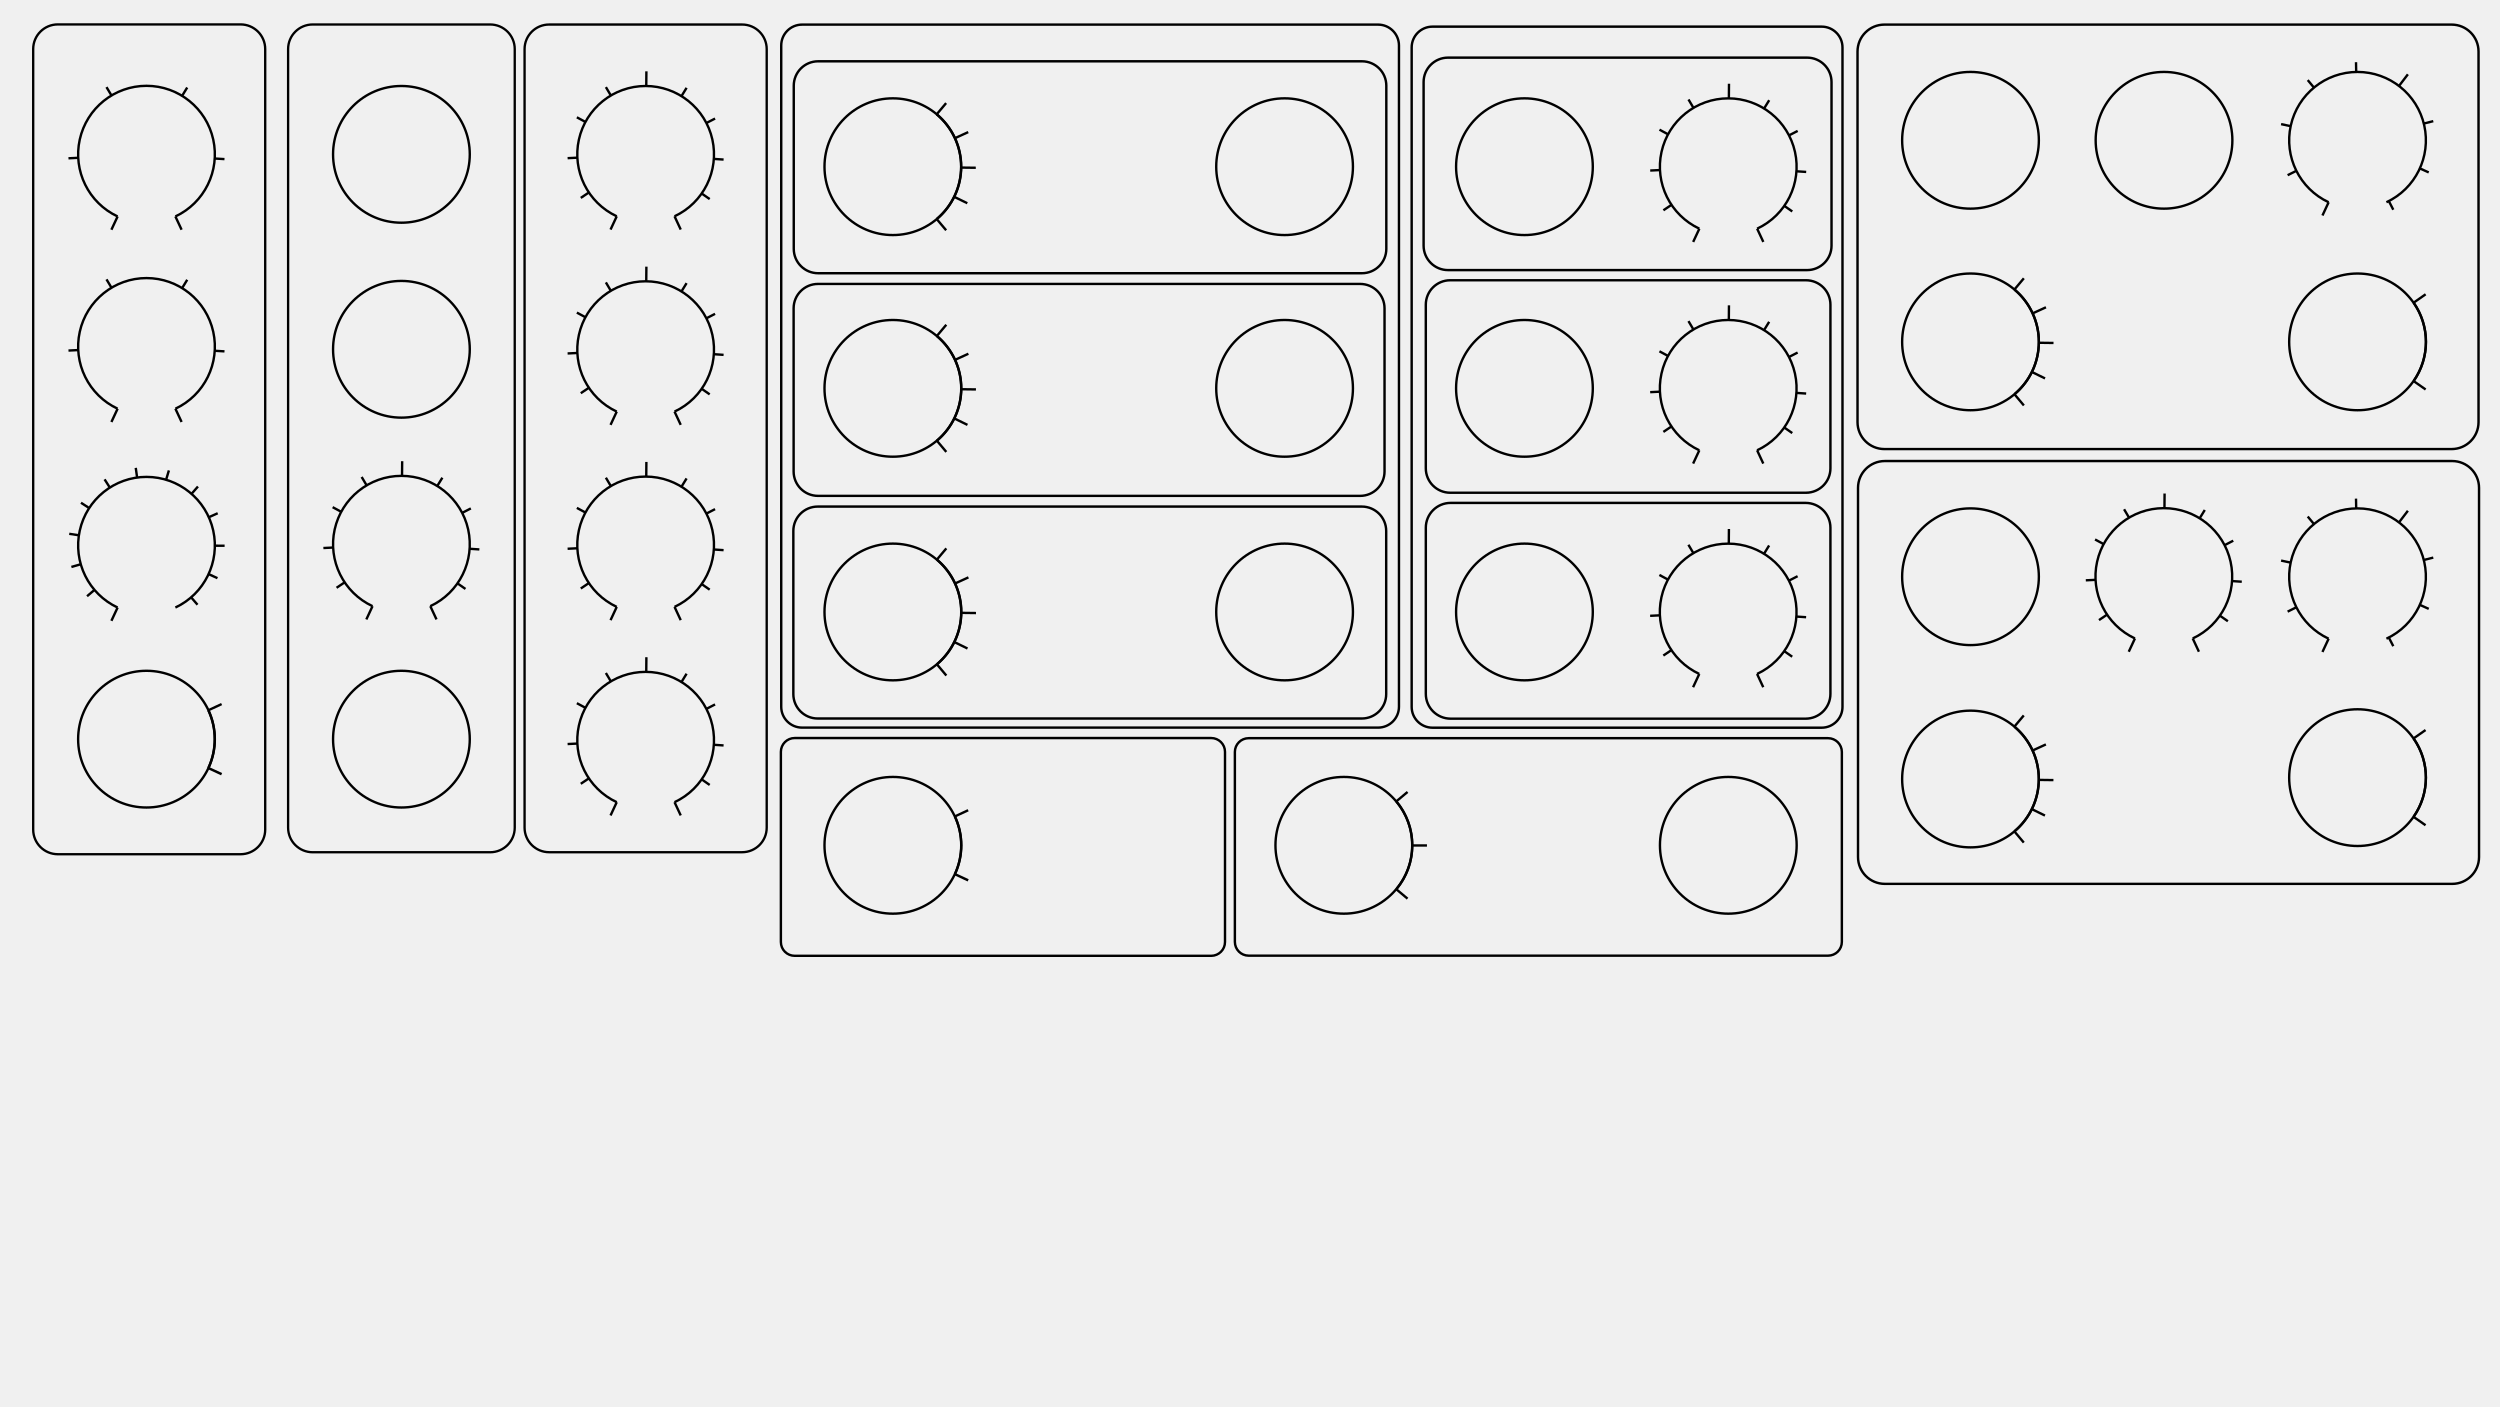
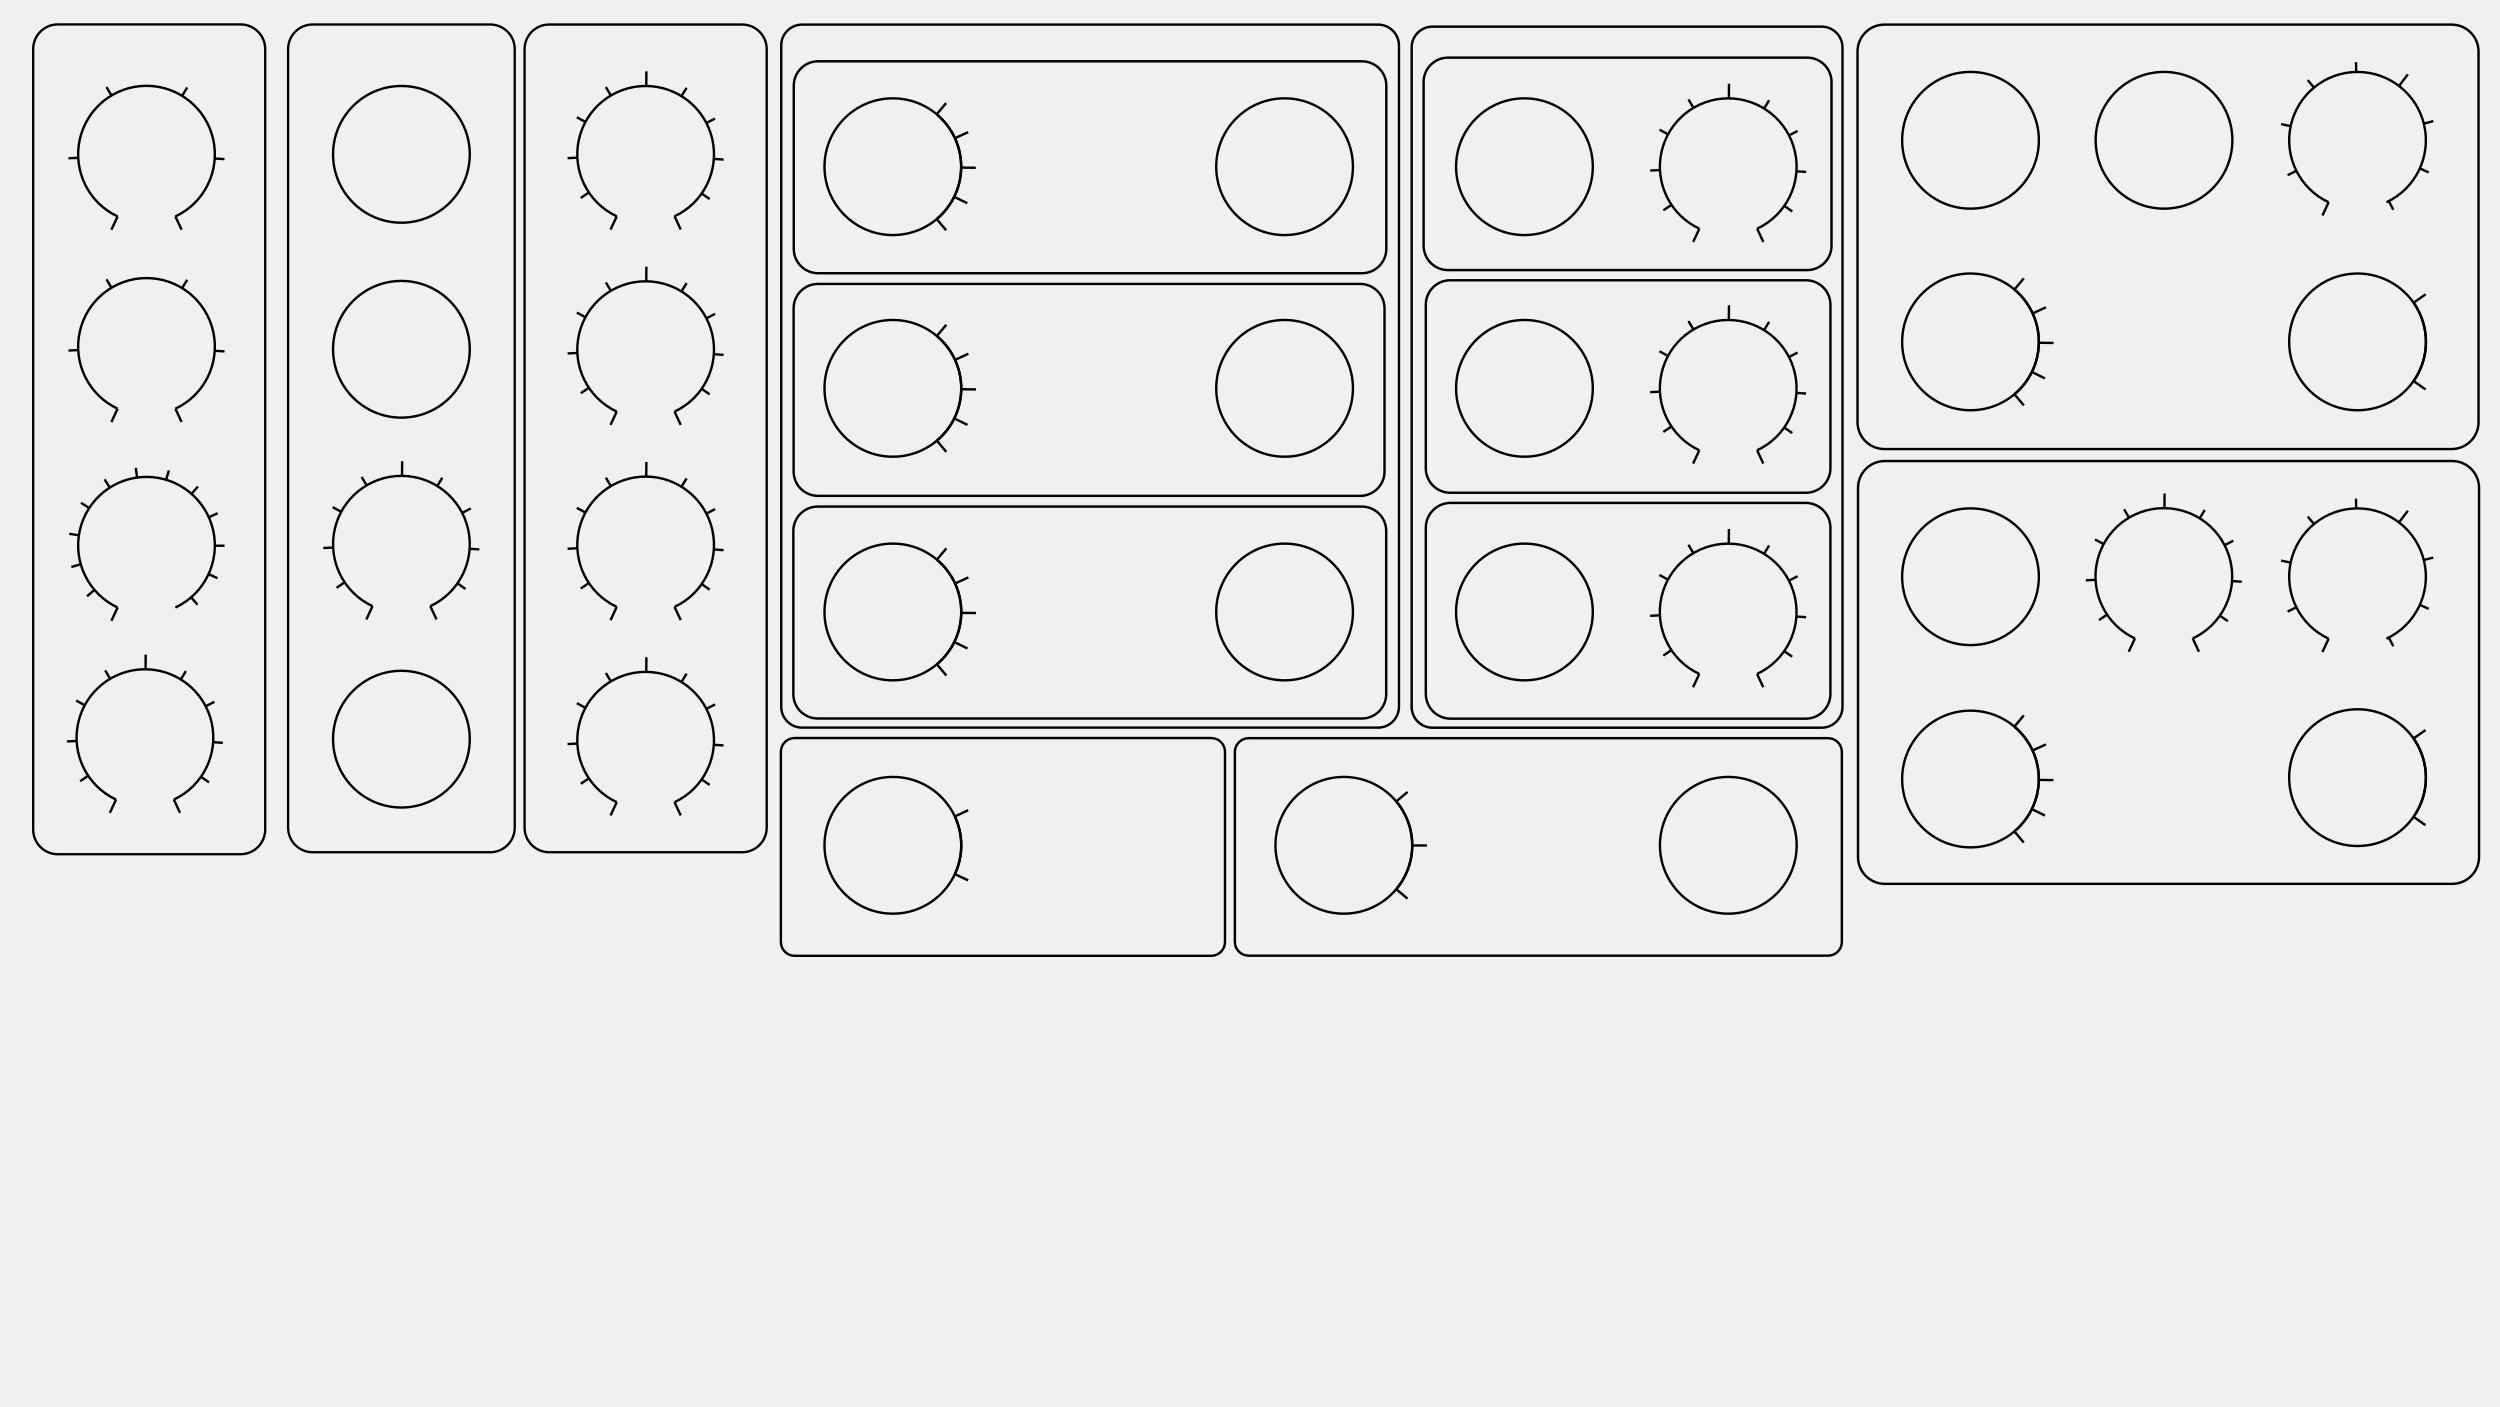
<svg xmlns="http://www.w3.org/2000/svg" width="1024" height="576" viewBox="0 0 256 144" version="1.1" id="svg5">
  <defs id="defs2">
    <rect x="99.577" y="3.351" width="41.171" height="15.319" id="rect1369" />
  </defs>
  <g id="layer1">
    <rect style="fill:#ffffff;fill-opacity:0;stroke:#000000;stroke-width:0.248;stroke-dasharray:none;image-rendering:auto" id="rect547-7-5-8-8-1-0-7-5" width="45.478" height="22.301" x="79.962" y="75.575" ry="1.414" />
    <rect style="fill:#ffffff;stroke:#000000;stroke-width:0.239;stroke-dasharray:none;image-rendering:auto;fill-opacity:0" id="rect547" width="23.207" height="84.764" x="29.502" y="2.507" ry="2.517" />
    <circle style="fill:#2b0000;fill-opacity:0;stroke:#000000;stroke-width:0.246;stroke-dasharray:none;stroke-opacity:1;paint-order:markers fill stroke" id="path113" cy="15.805" cx="41.105" r="7" />
    <circle style="fill:#2b0000;fill-opacity:0;stroke:#000000;stroke-width:0.246;stroke-dasharray:none;stroke-opacity:1;paint-order:markers fill stroke" id="path113-6" cy="35.767" cx="41.105" r="7" />
    <path style="fill:#2b0000;fill-opacity:0;stroke:#000000;stroke-width:0.246;stroke-dasharray:none;stroke-opacity:1;paint-order:markers fill stroke" id="path113-6-4" d="m 38.147,62.072 c -2.975,-1.387 -4.586,-4.655 -3.876,-7.859 0.71,-3.204 3.552,-5.485 6.834,-5.485 3.282,0 6.124,2.281 6.834,5.485 0.71,3.204 -0.901,6.472 -3.876,7.859 m -5.917,0 -0.634,1.359 m -2.218,-3.8 -0.83,0.558 m -0.351,-4.12 -0.999,0.049 m 1.828,-3.71 -0.88,-0.474 m 3.481,-2.232 -0.509,-0.861 m 4.134,-0.113 0.014,-1.5 m 3.593,2.539 0.524,-0.852 m 2.027,3.604 0.889,-0.458 m -0.126,4.133 0.998,0.067 m -2.243,3.474 0.82,0.573 m -3.6,1.763 0.634,1.359" />
    <circle style="fill:#2b0000;fill-opacity:0;stroke:#000000;stroke-width:0.246;stroke-dasharray:none;stroke-opacity:1;paint-order:markers fill stroke" id="path113-6-4-3" cy="75.689" cx="41.105" r="7" />
    <rect style="fill:#ffffff;fill-opacity:0;stroke:#000000;stroke-width:0.242;stroke-dasharray:none;image-rendering:auto" id="rect547-3" width="23.758" height="84.973" x="3.399" y="2.5" ry="2.523" />
    <path style="fill:#2b0000;fill-opacity:0;stroke:#000000;stroke-width:0.247;stroke-dasharray:none;stroke-opacity:1;paint-order:markers fill stroke" id="path113-8" d="M 12.043,22.165 C 9.068,20.775 7.457,17.499 8.167,14.287 8.878,11.074 11.719,8.788 15.001,8.788 c 3.282,0 6.124,2.286 6.834,5.499 0.71,3.212 -0.901,6.488 -3.876,7.879 m -5.917,1e-6 -0.635,1.359 M 8.01,16.16 7.011,16.21 M 11.417,9.778 10.904,8.919 m 7.744,0.896 0.522,-0.853 m 2.819,7.27 0.998,0.061 m -5.027,5.872 0.635,1.359" />
    <path style="fill:#2b0000;fill-opacity:0;stroke:#000000;stroke-width:0.247;stroke-dasharray:none;stroke-opacity:1;paint-order:markers fill stroke" id="path113-8-6" d="M 12.044,41.852 C 9.069,40.462 7.458,37.186 8.168,33.973 8.878,30.761 11.72,28.475 15.002,28.475 c 3.282,0 6.124,2.286 6.834,5.499 0.71,3.212 -0.901,6.488 -3.876,7.879 m -5.917,0 -0.635,1.359 M 8.011,35.847 7.012,35.897 M 11.418,29.465 10.905,28.606 m 7.744,0.896 0.522,-0.853 m 2.819,7.27 0.998,0.061 m -5.027,5.872 0.635,1.359" />
    <g aria-label="Decay half-life time" transform="matrix(1.024544,0,0,0.9784639,-26.10327,-0.01514218)" id="text335-5-3-7" style="font-size:2px;line-height:1.25;stroke-width:0.256" />
    <path style="fill:#2b0000;fill-opacity:0;stroke:#000000;stroke-width:0.247;stroke-dasharray:none;stroke-opacity:1;paint-order:markers fill stroke" id="path113-6-4-4" d="M 12.043,62.211 C 9.068,60.821 7.457,57.545 8.167,54.333 c 0.71,-3.212 3.552,-5.499 6.834,-5.499 3.282,0 6.124,2.286 6.834,5.499 0.71,3.212 -0.901,6.488 -3.876,7.879 m -5.917,0 -0.635,1.359 M 9.676,60.406 8.914,61.054 M 8.271,57.781 7.309,58.055 M 8.079,54.81 7.09,54.662 M 9.133,52.025 8.294,51.481 M 11.247,49.929 10.709,49.085 m 3.331,-0.185 -0.138,-0.99 m 3.106,1.219 0.287,-0.958 m 2.316,2.401 0.66,-0.752 m 1.11,3.146 0.912,-0.41 m -0.293,3.323 1,0.004 m -1.641,2.904 0.909,0.417 m -2.697,1.963 0.654,0.757" />
    <g aria-label="Release-Slope time" transform="matrix(1.024544,0,0,0.9784639,-26.10327,-0.01514218)" id="text335-5-3-0-2-9" style="font-size:2px;line-height:1.25;stroke-width:0.256" />
    <rect style="fill:#ffffff;stroke:#000000;stroke-width:0.241;stroke-dasharray:none;image-rendering:auto;fill-opacity:0" id="rect547-7" width="24.795" height="84.755" x="53.716" y="2.512" ry="2.517" />
    <rect style="fill:#ffffff;stroke:#000000;stroke-width:0.249;stroke-dasharray:none;image-rendering:auto;fill-opacity:0" id="rect547-7-5" width="63.257" height="71.988" x="79.997" y="2.52" ry="2.138" />
    <rect style="fill:#ffffff;stroke:#000000;stroke-width:0.249;stroke-dasharray:none;image-rendering:auto;fill-opacity:0" id="rect547-7-5-8" width="60.678" height="21.702" x="81.281" y="6.277" ry="2.496" />
    <path style="fill:#2b0000;fill-opacity:0;stroke:#000000;stroke-width:0.246;stroke-dasharray:none;stroke-opacity:1;paint-order:markers fill stroke" id="path113-64" d="m 63.155,22.15 c -2.975,-1.387 -4.586,-4.655 -3.876,-7.859 0.71,-3.204 3.552,-5.485 6.834,-5.485 3.282,0 6.124,2.281 6.834,5.485 0.71,3.204 -0.901,6.472 -3.876,7.859 m -5.917,0 -0.634,1.359 m -2.218,-3.8 -0.83,0.558 m -0.351,-4.12 -0.999,0.049 m 1.828,-3.71 -0.88,-0.474 M 62.552,9.779 62.043,8.919 m 4.134,-0.113 0.014,-1.5 m 3.593,2.539 0.524,-0.852 m 2.027,3.604 0.889,-0.458 m -0.126,4.133 0.998,0.067 m -2.243,3.474 0.82,0.573 m -3.6,1.763 0.634,1.359" />
+     <path style="fill:#2b0000;fill-opacity:0;stroke:#000000;stroke-width:0.246;stroke-dasharray:none;stroke-opacity:1;paint-order:markers fill stroke" id="path113-64-4" d="M 11.884,81.878 C 8.909,80.491 7.297,77.223 8.008,74.019 8.718,70.814 11.56,68.534 14.842,68.534 c 3.282,0 6.124,2.281 6.834,5.485 0.71,3.204 -0.901,6.472 -3.876,7.859 m -5.917,0 -0.634,1.359 M 9.032,79.438 8.202,79.995 m -0.351,-4.12 -0.999,0.049 M 8.679,72.214 7.799,71.74 M 11.28,69.508 10.771,68.647 m 4.134,-0.113 0.014,-1.5 m 3.593,2.539 0.524,-0.852 m 2.027,3.604 0.889,-0.458 m -0.126,4.133 0.998,0.067 m -2.243,3.474 0.82,0.573 m -3.6,1.763 0.634,1.359" />
    <path style="fill:#2b0000;fill-opacity:0;stroke:#000000;stroke-width:0.246;stroke-dasharray:none;stroke-opacity:1;paint-order:markers fill stroke" id="path113-64-5" d="m 218.619,65.379 c -2.975,-1.387 -4.586,-4.655 -3.876,-7.859 0.71,-3.204 3.552,-5.485 6.834,-5.485 3.282,0 6.124,2.281 6.834,5.485 0.71,3.204 -0.901,6.472 -3.876,7.859 m -5.917,0 -0.634,1.359 m -2.218,-3.8 -0.83,0.558 m -0.351,-4.12 -0.999,0.049 m 1.828,-3.71 -0.88,-0.474 m 3.481,-2.232 -0.509,-0.861 m 4.134,-0.113 0.013,-1.5 m 3.593,2.539 0.524,-0.852 m 2.027,3.604 0.889,-0.458 m -0.126,4.133 0.998,0.067 m -2.243,3.474 0.82,0.573 m -3.6,1.763 0.634,1.359" />
    <path style="fill:#2b0000;fill-opacity:0;stroke:#000000;stroke-width:0.246;stroke-dasharray:none;stroke-opacity:1;paint-order:markers fill stroke" id="path113-6-5" d="m 63.155,42.148 c -2.975,-1.387 -4.586,-4.655 -3.876,-7.859 0.71,-3.204 3.552,-5.485 6.834,-5.485 3.282,0 6.124,2.281 6.834,5.485 0.71,3.204 -0.901,6.472 -3.876,7.859 m -5.917,0 -0.634,1.359 m -2.218,-3.8 -0.83,0.558 m -0.351,-4.12 -0.999,0.049 m 1.828,-3.71 -0.88,-0.474 m 3.481,-2.232 -0.509,-0.861 m 4.134,-0.113 0.014,-1.5 m 3.593,2.539 0.524,-0.852 m 2.027,3.604 0.889,-0.458 m -0.126,4.133 0.998,0.067 m -2.243,3.474 0.82,0.573 m -3.6,1.763 0.634,1.359" />
    <circle style="fill:#2b0000;stroke-width:0.246;stroke-dasharray:none;paint-order:markers fill stroke;fill-opacity:0;stroke:#000000;stroke-opacity:1" id="path113-64-6" r="7" cy="17.07" cx="91.428" />
    <path style="fill:#2b0000;fill-opacity:0;stroke:#000000;stroke-width:0.246;stroke-dasharray:none;stroke-opacity:1;paint-order:markers fill stroke" id="path113-64-6-73" d="m 95.918,11.707 c 1.585,1.33 2.5,3.293 2.5,5.362 0,2.069 -0.915,4.032 -2.5,5.362 m 0,-10.725 0.964,-1.149 m 0.9,3.595 1.364,-0.625 m -0.727,3.633 1.5,0.02 m -2.214,2.971 1.347,0.66 m -3.132,1.62 0.964,1.149" />
    <path style="fill:#2b0000;fill-opacity:0;stroke:#000000;stroke-width:0.246;stroke-dasharray:none;stroke-opacity:1;paint-order:markers fill stroke" id="path113-64-6-73-6" d="m 206.278,29.646 c 1.585,1.33 2.5,3.293 2.5,5.362 0,2.069 -0.915,4.032 -2.5,5.362 m 0,-10.725 0.964,-1.149 m 0.9,3.595 1.364,-0.625 m -0.727,3.633 1.5,0.02 m -2.214,2.971 1.347,0.66 m -3.132,1.62 0.964,1.149" />
    <path style="fill:#2b0000;fill-opacity:0;stroke:#000000;stroke-width:0.246;stroke-dasharray:none;stroke-opacity:1;paint-order:markers fill stroke" id="path113-64-6-73-6-8" d="m 206.27,74.409 c 1.585,1.33 2.5,3.293 2.5,5.362 0,2.069 -0.915,4.032 -2.5,5.362 m 0,-10.725 0.964,-1.149 m 0.9,3.595 1.364,-0.625 m -0.727,3.633 1.5,0.02 m -2.214,2.971 1.347,0.66 m -3.132,1.62 0.964,1.149" />
    <path style="fill:#2b0000;fill-opacity:0;stroke:#000000;stroke-width:0.246;stroke-dasharray:none;stroke-opacity:1;paint-order:markers fill stroke" id="path113-64-6-73-6-8-5" d="m 142.983,82.06 c 2.184,2.602 2.184,6.397 0,8.999 m 0,-8.999 1.149,-0.964 m 0.489,5.477 1.5,0.003 m -3.138,4.484 1.149,0.964" />
    <path style="fill:#2b0000;fill-opacity:0;stroke:#000000;stroke-width:0.246;stroke-dasharray:none;stroke-opacity:1;paint-order:markers fill stroke" id="path113-64-6-73-6-8-5-3" d="m 97.781,83.601 c 0.874,1.875 0.874,4.041 0,5.917 m 0,-5.917 1.359,-0.634 m -1.356,6.543 1.36,0.632 m -1.364,-0.624 1.359,0.634" />
    <path style="fill:#2b0000;fill-opacity:0;stroke:#000000;stroke-width:0.246;stroke-dasharray:none;stroke-opacity:1;paint-order:markers fill stroke" id="path113-64-6-73-6-8-5-3-9" d="m 247.156,30.994 c 1.688,2.411 1.688,5.619 0,8.03 m 0,-8.03 1.229,-0.86 m -1.229,8.89 1.229,0.86" />
    <path style="fill:#2b0000;fill-opacity:0;stroke:#000000;stroke-width:0.246;stroke-dasharray:none;stroke-opacity:1;paint-order:markers fill stroke" id="path113-64-6-73-6-8-5-3-9-8" d="m 247.147,75.615 c 1.688,2.411 1.688,5.619 0,8.03 m 0,-8.03 1.229,-0.86 m -1.229,8.89 1.229,0.86" />
    <path style="fill:#2b0000;fill-opacity:0;stroke:#000000;stroke-width:0.246;stroke-dasharray:none;stroke-opacity:1;paint-order:markers fill stroke" id="path113-64-6-73-4" d="m 95.935,34.404 c 1.585,1.33 2.5,3.293 2.5,5.362 0,2.069 -0.915,4.032 -2.5,5.362 m 0,-10.725 0.964,-1.149 m 0.9,3.595 1.364,-0.625 m -0.727,3.633 1.5,0.02 m -2.214,2.971 1.347,0.66 m -3.132,1.62 0.964,1.149" />
    <path style="fill:#2b0000;fill-opacity:0;stroke:#000000;stroke-width:0.246;stroke-dasharray:none;stroke-opacity:1;paint-order:markers fill stroke" id="path113-64-6-73-4-1" d="m 95.939,57.303 c 1.585,1.33 2.5,3.293 2.5,5.362 0,2.069 -0.915,4.032 -2.5,5.362 m 10e-7,-10.725 0.964,-1.149 m 0.9,3.595 1.364,-0.625 m -0.727,3.633 1.5,0.02 m -2.214,2.971 1.347,0.66 m -3.132,1.62 0.964,1.149" />
    <circle style="fill:#2b0000;stroke-width:0.246;stroke-dasharray:none;paint-order:markers fill stroke;fill-opacity:0;stroke:#000000;stroke-opacity:1" id="path113-64-6-3" cy="17.07" cx="131.541" r="7" />
    <rect style="fill:#ffffff;stroke:#000000;stroke-width:0.249;stroke-dasharray:none;image-rendering:auto;fill-opacity:0" id="rect547-7-5-8-2" width="60.509" height="21.702" x="81.267" y="29.075" ry="2.496" />
    <circle style="fill:#2b0000;stroke-width:0.246;stroke-dasharray:none;paint-order:markers fill stroke;fill-opacity:0;stroke:#000000;stroke-opacity:1" id="path113-64-6-8" cy="39.767" cx="91.428" r="7" />
    <circle style="fill:#2b0000;stroke-width:0.246;stroke-dasharray:none;paint-order:markers fill stroke;fill-opacity:0;stroke:#000000;stroke-opacity:1" id="path113-64-6-3-0" cy="39.767" cx="131.541" r="7" />
    <rect style="fill:#ffffff;stroke:#000000;stroke-width:0.249;stroke-dasharray:none;image-rendering:auto;fill-opacity:0" id="rect547-7-5-8-2-4" width="60.708" height="21.702" x="81.238" y="51.873" ry="2.496" />
    <circle style="fill:#2b0000;stroke-width:0.246;stroke-dasharray:none;paint-order:markers fill stroke;fill-opacity:0;stroke:#000000;stroke-opacity:1" id="path113-64-6-8-8" cy="62.666" cx="91.428" r="7" />
    <circle style="fill:#2b0000;stroke-width:0.246;stroke-dasharray:none;paint-order:markers fill stroke;fill-opacity:0;stroke:#000000;stroke-opacity:1" id="path113-64-6-3-0-8" cy="62.666" cx="131.541" r="7" />
    <circle style="fill:#2b0000;fill-opacity:0;stroke:#000000;stroke-width:0.246;stroke-dasharray:none;stroke-opacity:1;paint-order:markers fill stroke" id="path113-64-6-8-4" cy="86.559" cx="91.428" r="7" />
-     <circle style="fill:#2b0000;fill-opacity:0;stroke:#000000;stroke-width:0.246;stroke-dasharray:none;stroke-opacity:1;paint-order:markers fill stroke" id="path113-64-6-8-4-5" cy="75.689" cx="15" r="7" />
    <rect style="fill:#ffffff;stroke:#000000;stroke-width:0.25;stroke-dasharray:none;image-rendering:auto;fill-opacity:0" id="rect547-7-5-1" width="44.116" height="71.788" x="144.555" y="2.728" ry="2.132" />
    <rect style="fill:#ffffff;stroke:#000000;stroke-width:0.25;stroke-dasharray:none;image-rendering:auto;fill-opacity:0" id="rect547-7-5-8-8" width="41.771" height="21.757" x="145.777" y="5.901" ry="2.502" />
    <circle style="fill:#2b0000;fill-opacity:0;stroke:#000000;stroke-width:0.246;stroke-dasharray:none;stroke-opacity:1;paint-order:markers fill stroke" id="path113-64-6-7" cy="17.07" cx="156.103" r="7" />
    <rect style="fill:#ffffff;stroke:#000000;stroke-width:0.25;stroke-dasharray:none;image-rendering:auto;fill-opacity:0" id="rect547-7-5-8-2-46" width="41.434" height="21.758" x="146.002" y="28.698" ry="2.502" />
    <circle style="fill:#2b0000;fill-opacity:0;stroke:#000000;stroke-width:0.246;stroke-dasharray:none;stroke-opacity:1;paint-order:markers fill stroke" id="path113-64-6-8-2" cy="39.767" cx="156.103" r="7" />
    <rect style="fill:#ffffff;stroke:#000000;stroke-width:0.25;stroke-dasharray:none;image-rendering:auto;fill-opacity:0" id="rect547-7-5-8-2-4-4" width="41.432" height="22.095" x="146.003" y="51.497" ry="2.541" />
    <circle style="fill:#2b0000;fill-opacity:0;stroke:#000000;stroke-width:0.246;stroke-dasharray:none;stroke-opacity:1;paint-order:markers fill stroke" id="path113-64-6-8-8-0" cy="62.666" cx="156.103" r="7" />
    <rect style="fill:#ffffff;stroke:#000000;stroke-width:0.25;stroke-dasharray:none;image-rendering:auto;fill-opacity:0" id="rect547-7-5-8-8-1" width="63.591" height="43.466" x="190.21" y="2.519" ry="2.756" />
    <circle style="fill:#2b0000;stroke-width:0.246;stroke-dasharray:none;paint-order:markers fill stroke;fill-opacity:0;stroke:#000000;stroke-opacity:1" id="path113-64-6-7-5" cy="14.366" cx="201.779" r="7" />
    <circle style="fill:#2b0000;stroke-width:0.246;stroke-dasharray:none;paint-order:markers fill stroke;fill-opacity:0;stroke:#000000;stroke-opacity:1" id="path113-64-6-3-9-1" cy="14.366" cx="221.595" r="7" />
    <path style="fill:#2b0000;fill-opacity:0;stroke:#000000;stroke-width:0.246;stroke-dasharray:none;stroke-opacity:1;paint-order:markers fill stroke" id="path113-64-6-3-9-1-0" d="m 238.453,20.711 c -2.975,-1.387 -4.586,-4.655 -3.876,-7.859 0.71,-3.204 3.552,-5.485 6.834,-5.485 3.282,0 6.124,2.281 6.834,5.485 0.71,3.204 -0.901,6.472 -3.876,7.859 m -5.917,0 -0.634,1.359 m -2.671,-4.577 -0.895,0.447 m 0.309,-5.022 -0.978,-0.207 m 3.366,-3.739 -0.637,-0.771 m 4.962,-0.834 -0.019,-1 m 4.403,2.434 0.91,-1.192 m 1.63,5.042 0.97,-0.245 m -1.376,4.839 0.911,0.411 m -4.088,2.933 0.458,0.889" />
    <circle style="fill:#2b0000;stroke-width:0.246;stroke-dasharray:none;paint-order:markers fill stroke;fill-opacity:0;stroke:#000000;stroke-opacity:1" id="path113-64-6-8-2-8" cy="35.009" cx="201.779" r="7" />
    <circle style="fill:#2b0000;stroke-width:0.246;stroke-dasharray:none;paint-order:markers fill stroke;fill-opacity:0;stroke:#000000;stroke-opacity:1" id="path113-64-6-3-0-1-0" cy="35.009" cx="241.411" r="7" />
    <rect style="fill:#ffffff;stroke:#000000;stroke-width:0.25;stroke-dasharray:none;image-rendering:auto;fill-opacity:0" id="rect547-7-5-8-8-1-0" width="63.592" height="43.297" x="190.261" y="47.211" ry="2.745" />
    <circle style="fill:#2b0000;stroke-width:0.246;stroke-dasharray:none;paint-order:markers fill stroke;fill-opacity:0;stroke:#000000;stroke-opacity:1" id="path113-64-6-7-5-5" cy="59.059" cx="201.779" r="7" />
    <path style="fill:#2b0000;fill-opacity:0;stroke:#000000;stroke-width:0.246;stroke-dasharray:none;stroke-opacity:1;paint-order:markers fill stroke" id="path113-64-6-3-9-1-0-4" d="m 238.453,65.403 c -2.975,-1.387 -4.586,-4.655 -3.876,-7.859 0.71,-3.204 3.552,-5.485 6.834,-5.485 3.282,0 6.124,2.281 6.834,5.485 0.71,3.204 -0.901,6.472 -3.876,7.859 m -5.917,0 -0.634,1.359 m -2.671,-4.577 -0.895,0.447 m 0.309,-5.022 -0.978,-0.207 m 3.366,-3.739 -0.637,-0.771 m 4.962,-0.834 -0.019,-1 m 4.403,2.434 0.91,-1.192 m 1.63,5.042 0.97,-0.245 m -1.376,4.839 0.911,0.411 m -4.088,2.933 0.458,0.889" />
    <circle style="fill:#2b0000;stroke-width:0.246;stroke-dasharray:none;paint-order:markers fill stroke;fill-opacity:0;stroke:#000000;stroke-opacity:1" id="path113-64-6-8-2-8-4" cy="79.771" cx="201.779" r="7" />
    <circle style="fill:#2b0000;stroke-width:0.246;stroke-dasharray:none;paint-order:markers fill stroke;fill-opacity:0;stroke:#000000;stroke-opacity:1" id="path113-64-6-3-0-1-0-7" cy="79.63" cx="241.411" r="7" />
    <rect style="fill:#ffffff;fill-opacity:0;stroke:#000000;stroke-width:0.25;stroke-dasharray:none;image-rendering:auto" id="rect547-7-5-8-8-1-0-7" width="62.155" height="22.27" x="126.451" y="75.59" ry="1.412" />
    <circle style="fill:#2b0000;fill-opacity:0;stroke:#000000;stroke-width:0.246;stroke-dasharray:none;stroke-opacity:1;paint-order:markers fill stroke" id="path113-64-6-7-5-5-4" cy="86.559" cx="137.607" r="7" />
    <circle style="fill:#2b0000;fill-opacity:0;stroke:#000000;stroke-width:0.246;stroke-dasharray:none;stroke-opacity:1;paint-order:markers fill stroke" id="path113-64-6-3-9-1-0-4-2" cy="86.559" cx="176.978" r="7" />
    <path style="fill:#2b0000;fill-opacity:0;stroke:#000000;stroke-width:0.246;stroke-dasharray:none;stroke-opacity:1;paint-order:markers fill stroke" id="path113-6-4-6" d="m 63.155,62.146 c -2.975,-1.387 -4.586,-4.655 -3.876,-7.859 0.71,-3.204 3.552,-5.485 6.834,-5.485 3.282,0 6.124,2.281 6.834,5.485 0.71,3.204 -0.901,6.472 -3.876,7.859 m -5.917,0 -0.634,1.359 m -2.218,-3.8 -0.83,0.558 m -0.351,-4.12 -0.999,0.049 m 1.828,-3.71 -0.88,-0.474 m 3.481,-2.232 -0.509,-0.861 m 4.134,-0.113 0.014,-1.5 m 3.593,2.539 0.524,-0.852 m 2.027,3.604 0.889,-0.458 m -0.126,4.133 0.998,0.067 m -2.243,3.474 0.82,0.573 m -3.6,1.763 0.634,1.359" />
    <path style="fill:#2b0000;fill-opacity:0;stroke:#000000;stroke-width:0.246;stroke-dasharray:none;stroke-opacity:1;paint-order:markers fill stroke" id="path113-6-4-3-7" d="m 63.155,82.144 c -2.975,-1.387 -4.586,-4.655 -3.876,-7.859 0.71,-3.204 3.552,-5.485 6.834,-5.485 3.282,0 6.124,2.281 6.834,5.485 0.71,3.204 -0.901,6.472 -3.876,7.859 m -5.917,0 -0.634,1.359 m -2.218,-3.8 -0.83,0.558 m -0.351,-4.12 -0.999,0.049 m 1.828,-3.71 -0.88,-0.474 m 3.481,-2.232 -0.509,-0.861 m 4.134,-0.113 0.014,-1.5 m 3.593,2.539 0.524,-0.852 m 2.027,3.604 0.889,-0.458 m -0.126,4.133 0.998,0.067 m -2.243,3.474 0.82,0.573 m -3.6,1.763 0.634,1.359" />
    <path style="fill:#2b0000;fill-opacity:0;stroke:#000000;stroke-width:0.246;stroke-dasharray:none;stroke-opacity:1;paint-order:markers fill stroke" id="path113-64-69" d="m 174.015,23.417 c -2.975,-1.387 -4.586,-4.655 -3.876,-7.859 0.71,-3.204 3.552,-5.485 6.834,-5.485 3.282,0 6.124,2.281 6.834,5.485 0.71,3.204 -0.901,6.472 -3.876,7.859 m -5.917,0 -0.634,1.359 m -2.218,-3.8 -0.83,0.558 m -0.351,-4.12 -0.999,0.049 m 1.828,-3.71 -0.88,-0.474 m 3.481,-2.232 -0.509,-0.861 m 4.134,-0.113 0.013,-1.5 m 3.593,2.539 0.524,-0.852 m 2.027,3.604 0.889,-0.458 m -0.126,4.133 0.998,0.067 m -2.243,3.474 0.82,0.573 m -3.6,1.763 0.634,1.359" />
-     <path style="fill:#2b0000;fill-opacity:0;stroke:#000000;stroke-width:0.246;stroke-dasharray:none;stroke-opacity:1;paint-order:markers fill stroke" id="path113-64-6-73-6-8-5-3-2" d="m 21.333,72.731 c 0.874,1.875 0.874,4.041 0,5.917 m 0,-5.917 1.359,-0.634 m -1.356,6.543 1.36,0.632 m -1.364,-0.624 1.359,0.634" />
    <path style="fill:#2b0000;fill-opacity:0;stroke:#000000;stroke-width:0.246;stroke-dasharray:none;stroke-opacity:1;paint-order:markers fill stroke" id="path113-64-69-3" d="m 174.007,69.013 c -2.975,-1.387 -4.586,-4.655 -3.876,-7.859 0.71,-3.204 3.552,-5.485 6.834,-5.485 3.282,0 6.124,2.281 6.834,5.485 0.71,3.204 -0.901,6.472 -3.876,7.859 m -5.917,1e-6 -0.634,1.359 m -2.218,-3.8 -0.83,0.558 m -0.351,-4.12 -0.999,0.049 m 1.828,-3.71 -0.88,-0.474 m 3.481,-2.232 -0.509,-0.861 m 4.134,-0.113 0.013,-1.5 m 3.593,2.539 0.524,-0.852 m 2.027,3.604 0.889,-0.458 m -0.126,4.133 0.998,0.067 m -2.243,3.474 0.82,0.573 m -3.6,1.763 0.634,1.359" />
    <path style="fill:#2b0000;fill-opacity:0;stroke:#000000;stroke-width:0.246;stroke-dasharray:none;stroke-opacity:1;paint-order:markers fill stroke" id="path113-64-69-1" d="m 174.011,46.111 c -2.975,-1.387 -4.586,-4.655 -3.876,-7.859 0.71,-3.204 3.552,-5.485 6.834,-5.485 3.282,0 6.124,2.281 6.834,5.485 0.71,3.204 -0.901,6.472 -3.876,7.859 m -5.917,0 -0.634,1.359 m -2.218,-3.8 -0.83,0.558 m -0.351,-4.12 -0.999,0.049 m 1.828,-3.71 -0.88,-0.474 m 3.481,-2.232 -0.509,-0.861 m 4.134,-0.113 0.013,-1.5 m 3.593,2.539 0.524,-0.852 m 2.027,3.604 0.889,-0.458 m -0.126,4.133 0.998,0.067 m -2.243,3.474 0.82,0.573 m -3.6,1.763 0.634,1.359" />
    <text xml:space="preserve" transform="scale(0.25)" id="text1367" style="font-size:8px;line-height:1.25;font-family:sans-serif;white-space:pre;shape-inside:url(#rect1369);display:inline" />
  </g>
</svg>
